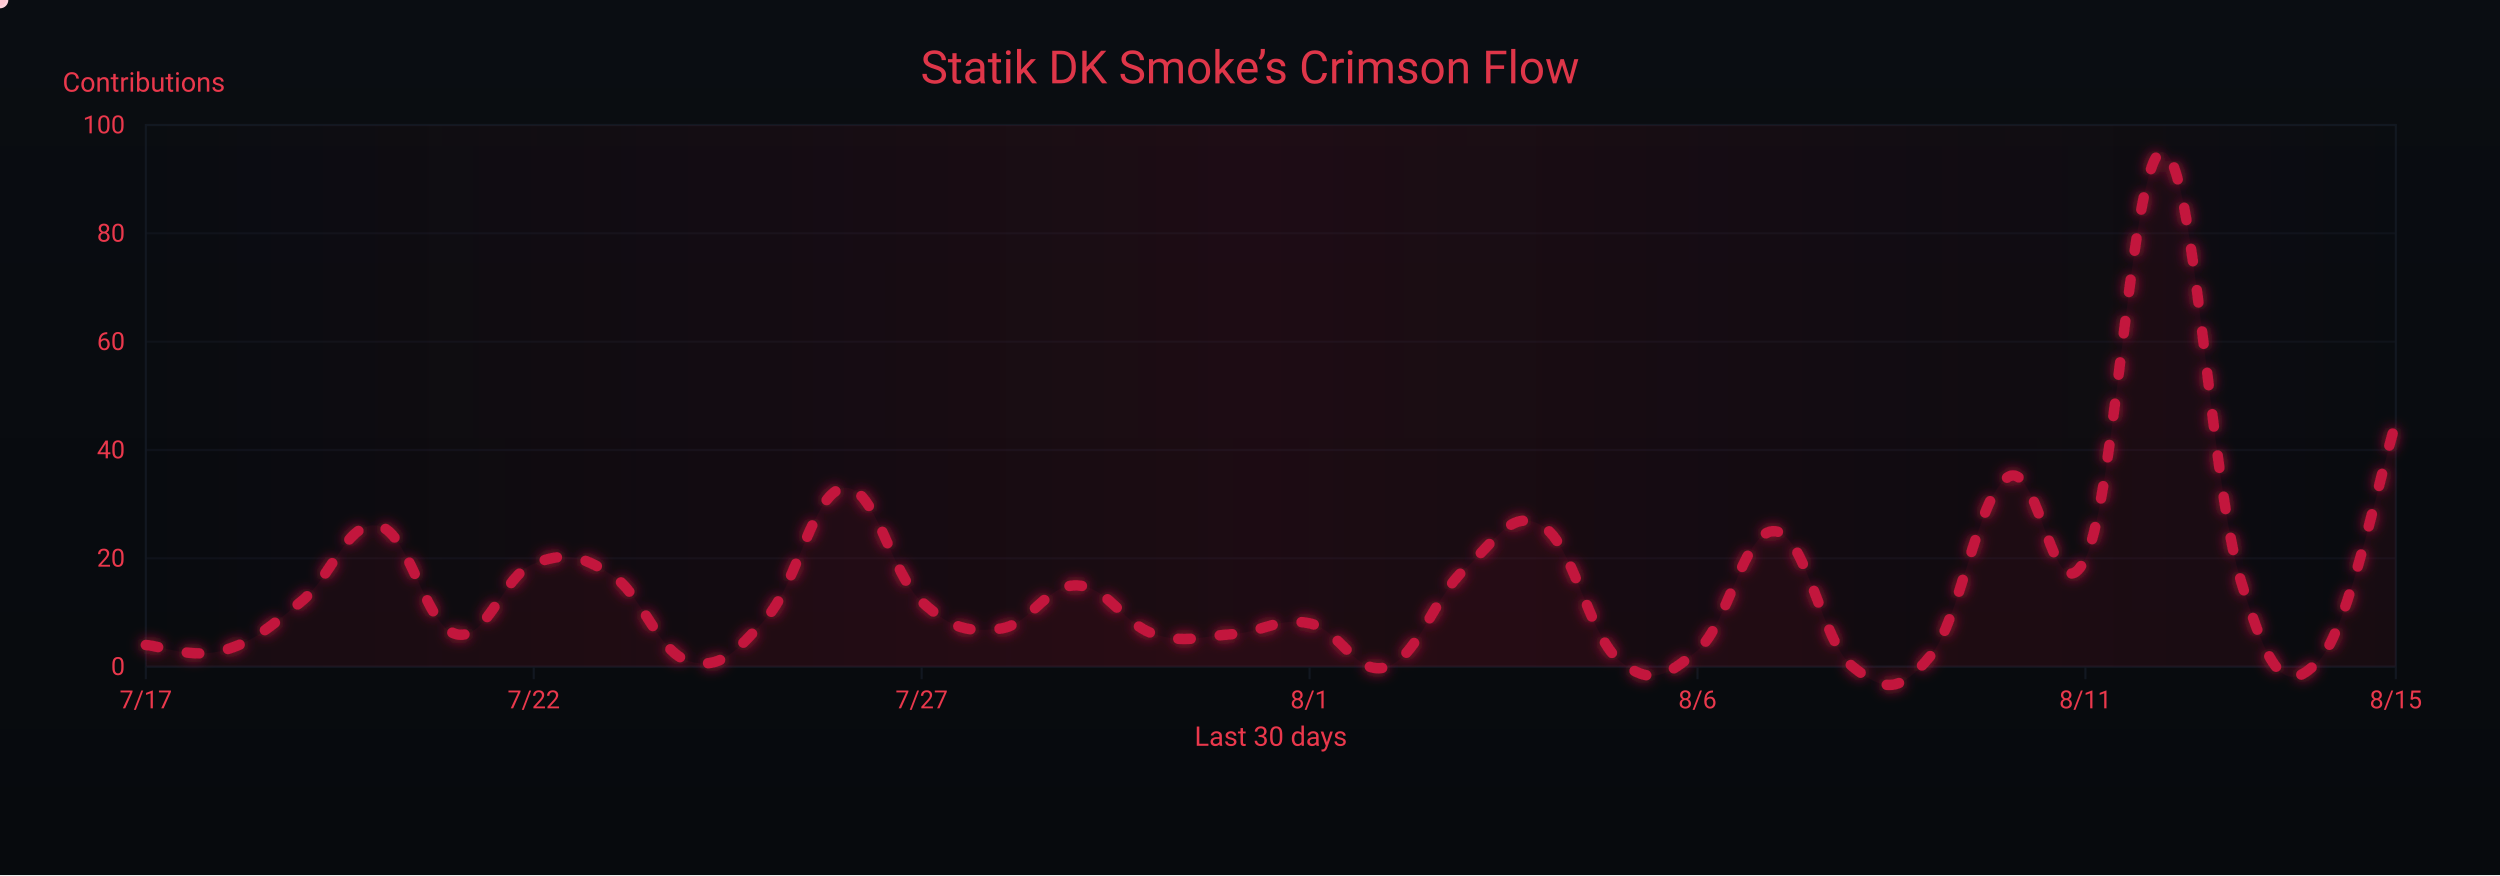
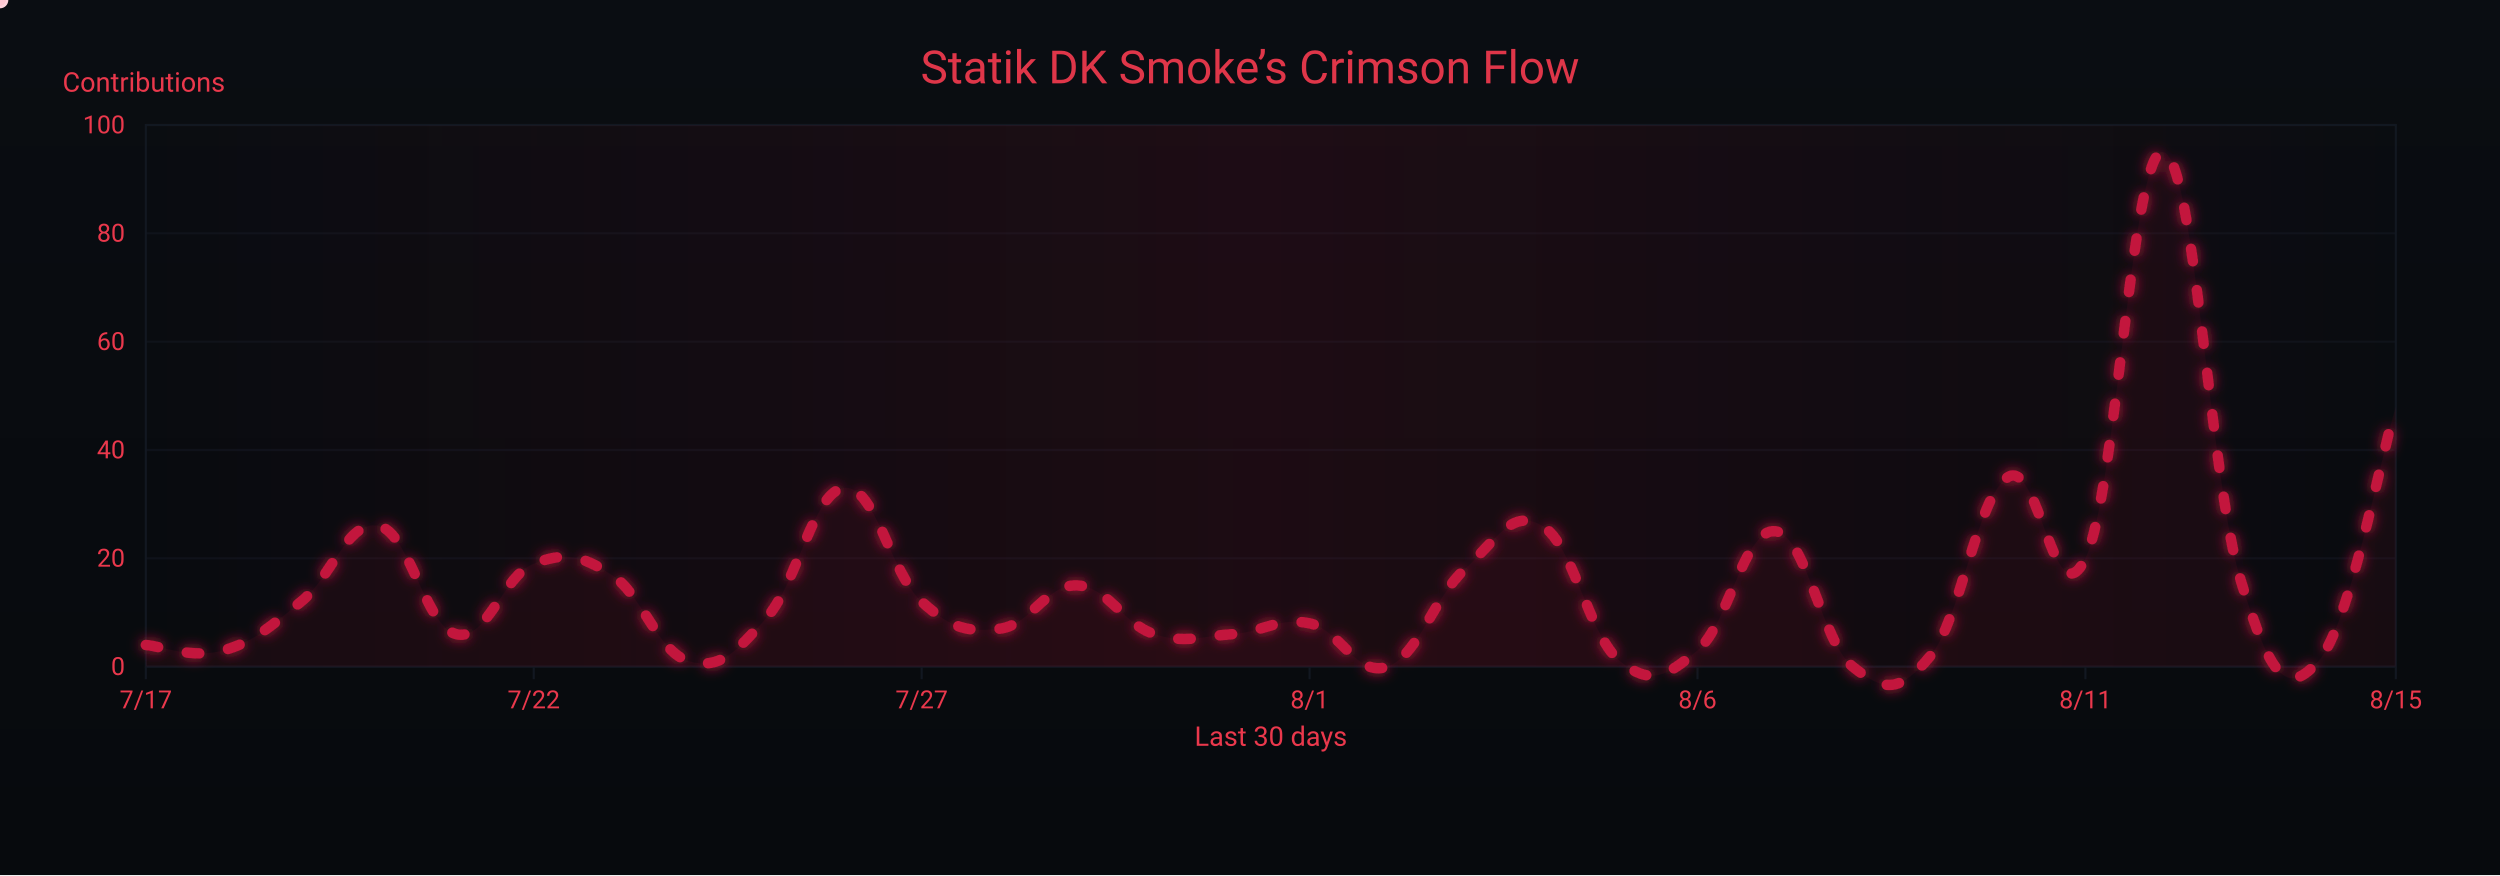
<svg xmlns="http://www.w3.org/2000/svg" width="1200" height="420" viewBox="0 0 1200 420" role="img" aria-label="Crimson Flow Graph">
  <defs>
    <linearGradient id="bgGrad" x1="0" y1="0" x2="0" y2="1">
      <stop offset="0%" stop-color="#0a0d12" />
      <stop offset="100%" stop-color="#070a0d" />
    </linearGradient>
    <filter id="glow">
      <feGaussianBlur stdDeviation="3" result="b1" />
      <feMerge>
        <feMergeNode in="b1" />
        <feMergeNode in="SourceGraphic" />
      </feMerge>
    </filter>
    <linearGradient id="sheen" x1="0" y1="0" x2="1" y2="0">
      <stop offset="0%" stop-color="#9b0e2a" stop-opacity="0" />
      <stop offset="50%" stop-color="#9b0e2a" stop-opacity=".14" />
      <stop offset="100%" stop-color="#9b0e2a" stop-opacity="0" />
      <animateTransform attributeName="gradientTransform" type="translate" from="-1 0" to="1 0" dur="9s" repeatCount="indefinite" />
    </linearGradient>
  </defs>
  <rect width="1200" height="420" fill="url(#bgGrad)" />
  <rect x="70" y="60" width="1080" height="260" fill="none" stroke="#121821" stroke-width="1" />
  <g font-family="ui-sans-serif,system-ui,-apple-system,Segoe UI,Roboto,Ubuntu,Arial" font-size="12">
    <path d="M70,320.0 H1150" stroke="#121821" stroke-width="1" opacity="0.6" />
    <text x="60" y="324.0" text-anchor="end" fill="#ea384c">0</text>
    <path d="M70,268.0 H1150" stroke="#121821" stroke-width="1" opacity="0.6" />
    <text x="60" y="272.0" text-anchor="end" fill="#ea384c">20</text>
    <path d="M70,216.0 H1150" stroke="#121821" stroke-width="1" opacity="0.6" />
    <text x="60" y="220.0" text-anchor="end" fill="#ea384c">40</text>
    <path d="M70,164.0 H1150" stroke="#121821" stroke-width="1" opacity="0.6" />
    <text x="60" y="168.0" text-anchor="end" fill="#ea384c">60</text>
    <path d="M70,112.0 H1150" stroke="#121821" stroke-width="1" opacity="0.6" />
    <text x="60" y="116.0" text-anchor="end" fill="#ea384c">80</text>
    <path d="M70,60.0 H1150" stroke="#121821" stroke-width="1" opacity="0.6" />
    <text x="60" y="64.0" text-anchor="end" fill="#ea384c">100</text>
    <text x="30" y="44" fill="#ea384c" font-size="13">Contributions</text>
  </g>
  <g font-family="ui-sans-serif,system-ui,-apple-system,Segoe UI,Roboto,Ubuntu,Arial" font-size="12">
    <path d="M70.0,320 V326" stroke="#121821" stroke-width="1" />
    <text x="70.0" y="340" text-anchor="middle" fill="#ea384c">7/17</text>
    <path d="M256.2,320 V326" stroke="#121821" stroke-width="1" />
    <text x="256.2" y="340" text-anchor="middle" fill="#ea384c">7/22</text>
    <path d="M442.4,320 V326" stroke="#121821" stroke-width="1" />
    <text x="442.4" y="340" text-anchor="middle" fill="#ea384c">7/27</text>
    <path d="M628.6,320 V326" stroke="#121821" stroke-width="1" />
    <text x="628.6" y="340" text-anchor="middle" fill="#ea384c">8/1</text>
    <path d="M814.8,320 V326" stroke="#121821" stroke-width="1" />
    <text x="814.8" y="340" text-anchor="middle" fill="#ea384c">8/6</text>
    <path d="M1001.0,320 V326" stroke="#121821" stroke-width="1" />
    <text x="1001.0" y="340" text-anchor="middle" fill="#ea384c">8/11</text>
    <path d="M1150.0,320 V326" stroke="#121821" stroke-width="1" />
    <text x="1150.0" y="340" text-anchor="middle" fill="#ea384c">8/15</text>
    <text x="610" y="358" text-anchor="middle" fill="#ea384c" font-size="13">Last 30 days</text>
  </g>
  <rect x="70" y="60" width="1080" height="260" fill="url(#sheen)" />
  <text x="600" y="40" text-anchor="middle" font-family="ui-sans-serif,system-ui,-apple-system,Segoe UI,Roboto,Ubuntu,Arial" font-size="22" fill="#ea384c" opacity=".95">Statik DK Smoke’s Crimson Flow</text>
-   <path d="M70.0,309.6 C77.4,310.1 92.3,316.4 107.2,312.2 C122.1,308.0 129.6,300.8 144.5,288.8 C159.4,276.8 166.8,249.3 181.7,252.4 C196.6,255.5 204.1,300.8 219.0,304.4 C233.9,308.0 241.3,276.3 256.2,270.6 C271.1,264.9 278.6,266.4 293.4,275.8 C308.3,285.2 315.8,313.2 330.7,317.4 C345.6,321.6 353.0,313.2 367.9,296.6 C382.8,280.0 390.3,235.8 405.2,234.2 C420.1,232.6 427.5,275.3 442.4,288.8 C457.3,302.3 464.8,303.4 479.7,301.8 C494.6,300.2 502.0,280.5 516.9,281.0 C531.8,281.5 539.2,299.7 554.1,304.4 C569.0,309.1 576.5,305.4 591.4,304.4 C606.3,303.4 613.7,296.1 628.6,299.2 C643.5,302.3 651.0,325.2 665.9,320.0 C680.8,314.8 688.2,286.7 703.1,273.2 C718.0,259.7 725.4,243.6 740.3,252.4 C755.2,261.2 762.7,305.4 777.6,317.4 C792.5,329.4 799.9,324.7 814.8,312.2 C829.7,299.7 837.2,253.4 852.1,255.0 C867.0,256.6 874.4,308.0 889.3,320.0 C904.2,332.0 911.7,333.0 926.6,314.8 C941.4,296.6 948.9,238.4 963.8,229.0 C978.7,219.6 986.1,299.2 1001.0,268.0 C1015.9,236.8 1023.4,70.9 1038.3,73.0 C1053.2,75.1 1060.6,229.5 1075.5,278.4 C1090.4,327.3 1097.9,332.5 1112.8,317.4 C1127.7,302.3 1142.6,225.9 1150.0,203.0 L 1150,320 L 70,320 Z" fill="#7a0f26" opacity=".13">
+   <path d="M70.0,309.6 C77.4,310.1 92.3,316.4 107.2,312.2 C122.1,308.0 129.6,300.8 144.5,288.8 C159.4,276.8 166.8,249.3 181.7,252.4 C196.6,255.5 204.1,300.8 219.0,304.4 C233.9,308.0 241.3,276.3 256.2,270.6 C271.1,264.9 278.6,266.4 293.4,275.8 C308.3,285.2 315.8,313.2 330.7,317.4 C345.6,321.6 353.0,313.2 367.9,296.6 C382.8,280.0 390.3,235.8 405.2,234.2 C420.1,232.6 427.5,275.3 442.4,288.8 C457.3,302.3 464.8,303.4 479.7,301.8 C494.6,300.2 502.0,280.5 516.9,281.0 C531.8,281.5 539.2,299.7 554.1,304.4 C569.0,309.1 576.5,305.4 591.4,304.4 C606.3,303.4 613.7,296.1 628.6,299.2 C643.5,302.3 651.0,325.2 665.9,320.0 C680.8,314.8 688.2,286.7 703.1,273.2 C718.0,259.7 725.4,243.6 740.3,252.4 C755.2,261.2 762.7,305.4 777.6,317.4 C792.5,329.4 799.9,324.7 814.8,312.2 C829.7,299.7 837.2,253.4 852.1,255.0 C867.0,256.6 874.4,308.0 889.3,320.0 C904.2,332.0 911.7,333.0 926.6,314.8 C941.4,296.6 948.9,238.4 963.8,229.0 C978.7,219.6 986.1,299.2 1001.0,268.0 C1015.9,236.8 1023.4,70.9 1038.3,73.0 C1053.2,75.1 1060.6,229.5 1075.5,278.4 C1090.4,327.3 1097.9,334.0 1112.8,317.4 C1127.7,300.8 1142.6,219.6 1150.0,195.2 L 1150,320 L 70,320 Z" fill="#7a0f26" opacity=".13">
    <animate attributeName="opacity" values=".10;.17;.10" dur="6s" repeatCount="indefinite" />
  </path>
-   <path id="curve" d="M70.0,309.6 C77.4,310.1 92.3,316.4 107.2,312.2 C122.1,308.0 129.6,300.8 144.5,288.8 C159.4,276.8 166.8,249.3 181.7,252.4 C196.6,255.5 204.1,300.8 219.0,304.4 C233.9,308.0 241.3,276.3 256.2,270.6 C271.1,264.9 278.6,266.4 293.4,275.8 C308.3,285.2 315.8,313.2 330.7,317.4 C345.6,321.6 353.0,313.2 367.9,296.6 C382.8,280.0 390.3,235.8 405.2,234.2 C420.1,232.6 427.5,275.3 442.4,288.8 C457.3,302.3 464.8,303.4 479.7,301.8 C494.6,300.2 502.0,280.5 516.9,281.0 C531.8,281.5 539.2,299.7 554.1,304.4 C569.0,309.1 576.5,305.4 591.4,304.4 C606.3,303.4 613.7,296.1 628.6,299.2 C643.5,302.3 651.0,325.2 665.9,320.0 C680.8,314.8 688.2,286.7 703.1,273.2 C718.0,259.7 725.4,243.6 740.3,252.4 C755.2,261.2 762.7,305.4 777.6,317.4 C792.5,329.4 799.9,324.7 814.8,312.2 C829.7,299.7 837.2,253.4 852.1,255.0 C867.0,256.6 874.4,308.0 889.3,320.0 C904.2,332.0 911.7,333.0 926.6,314.8 C941.4,296.6 948.9,238.4 963.8,229.0 C978.7,219.6 986.1,299.2 1001.0,268.0 C1015.9,236.8 1023.4,70.9 1038.3,73.0 C1053.2,75.1 1060.6,229.5 1075.5,278.4 C1090.4,327.3 1097.9,332.5 1112.8,317.4 C1127.7,302.3 1142.6,225.9 1150.0,203.0" fill="none" stroke="#c3193d" stroke-width="5" stroke-linecap="round" stroke-linejoin="round" stroke-dasharray="6 14" filter="url(#glow)">
+   <path id="curve" d="M70.0,309.6 C77.4,310.1 92.3,316.4 107.2,312.2 C122.1,308.0 129.6,300.8 144.5,288.8 C159.4,276.8 166.8,249.3 181.7,252.4 C196.6,255.5 204.1,300.8 219.0,304.4 C233.9,308.0 241.3,276.3 256.2,270.6 C271.1,264.9 278.6,266.4 293.4,275.8 C308.3,285.2 315.8,313.2 330.7,317.4 C345.6,321.6 353.0,313.2 367.9,296.6 C382.8,280.0 390.3,235.8 405.2,234.2 C420.1,232.6 427.5,275.3 442.4,288.8 C457.3,302.3 464.8,303.4 479.7,301.8 C494.6,300.2 502.0,280.5 516.9,281.0 C531.8,281.5 539.2,299.7 554.1,304.4 C569.0,309.1 576.5,305.4 591.4,304.4 C606.3,303.4 613.7,296.1 628.6,299.2 C643.5,302.3 651.0,325.2 665.9,320.0 C680.8,314.8 688.2,286.7 703.1,273.2 C718.0,259.7 725.4,243.6 740.3,252.4 C755.2,261.2 762.7,305.4 777.6,317.4 C792.5,329.4 799.9,324.7 814.8,312.2 C829.7,299.7 837.2,253.4 852.1,255.0 C867.0,256.6 874.4,308.0 889.3,320.0 C904.2,332.0 911.7,333.0 926.6,314.8 C941.4,296.6 948.9,238.4 963.8,229.0 C978.7,219.6 986.1,299.2 1001.0,268.0 C1015.9,236.8 1023.4,70.9 1038.3,73.0 C1053.2,75.1 1060.6,229.5 1075.5,278.4 C1090.4,327.3 1097.9,334.0 1112.8,317.4 C1127.7,300.8 1142.6,219.6 1150.0,195.2" fill="none" stroke="#c3193d" stroke-width="5" stroke-linecap="round" stroke-linejoin="round" stroke-dasharray="6 14" filter="url(#glow)">
    <animate attributeName="stroke-dashoffset" values="0;-220" dur="4.8s" repeatCount="indefinite" />
  </path>
  <g fill="#ffd1db">
    <circle r="4">
      <animateMotion dur="7s" rotate="auto" repeatCount="indefinite">
        <mpath href="#curve" />
      </animateMotion>
      <animate attributeName="opacity" values="1;.3;1" dur="2.2s" repeatCount="indefinite" />
    </circle>
    <circle r="3" fill="#ffffff">
      <animateMotion dur="8.2s" begin="1s" rotate="auto" repeatCount="indefinite">
        <mpath href="#curve" />
      </animateMotion>
      <animate attributeName="opacity" values=".7;.2;.7" dur="2.4s" repeatCount="indefinite" />
    </circle>
    <circle r="3" fill="#ffc7d3">
      <animateMotion dur="6s" begin="2s" rotate="auto" repeatCount="indefinite">
        <mpath href="#curve" />
      </animateMotion>
      <animate attributeName="opacity" values=".8;.3;.8" dur="2s" repeatCount="indefinite" />
    </circle>
  </g>
</svg>
